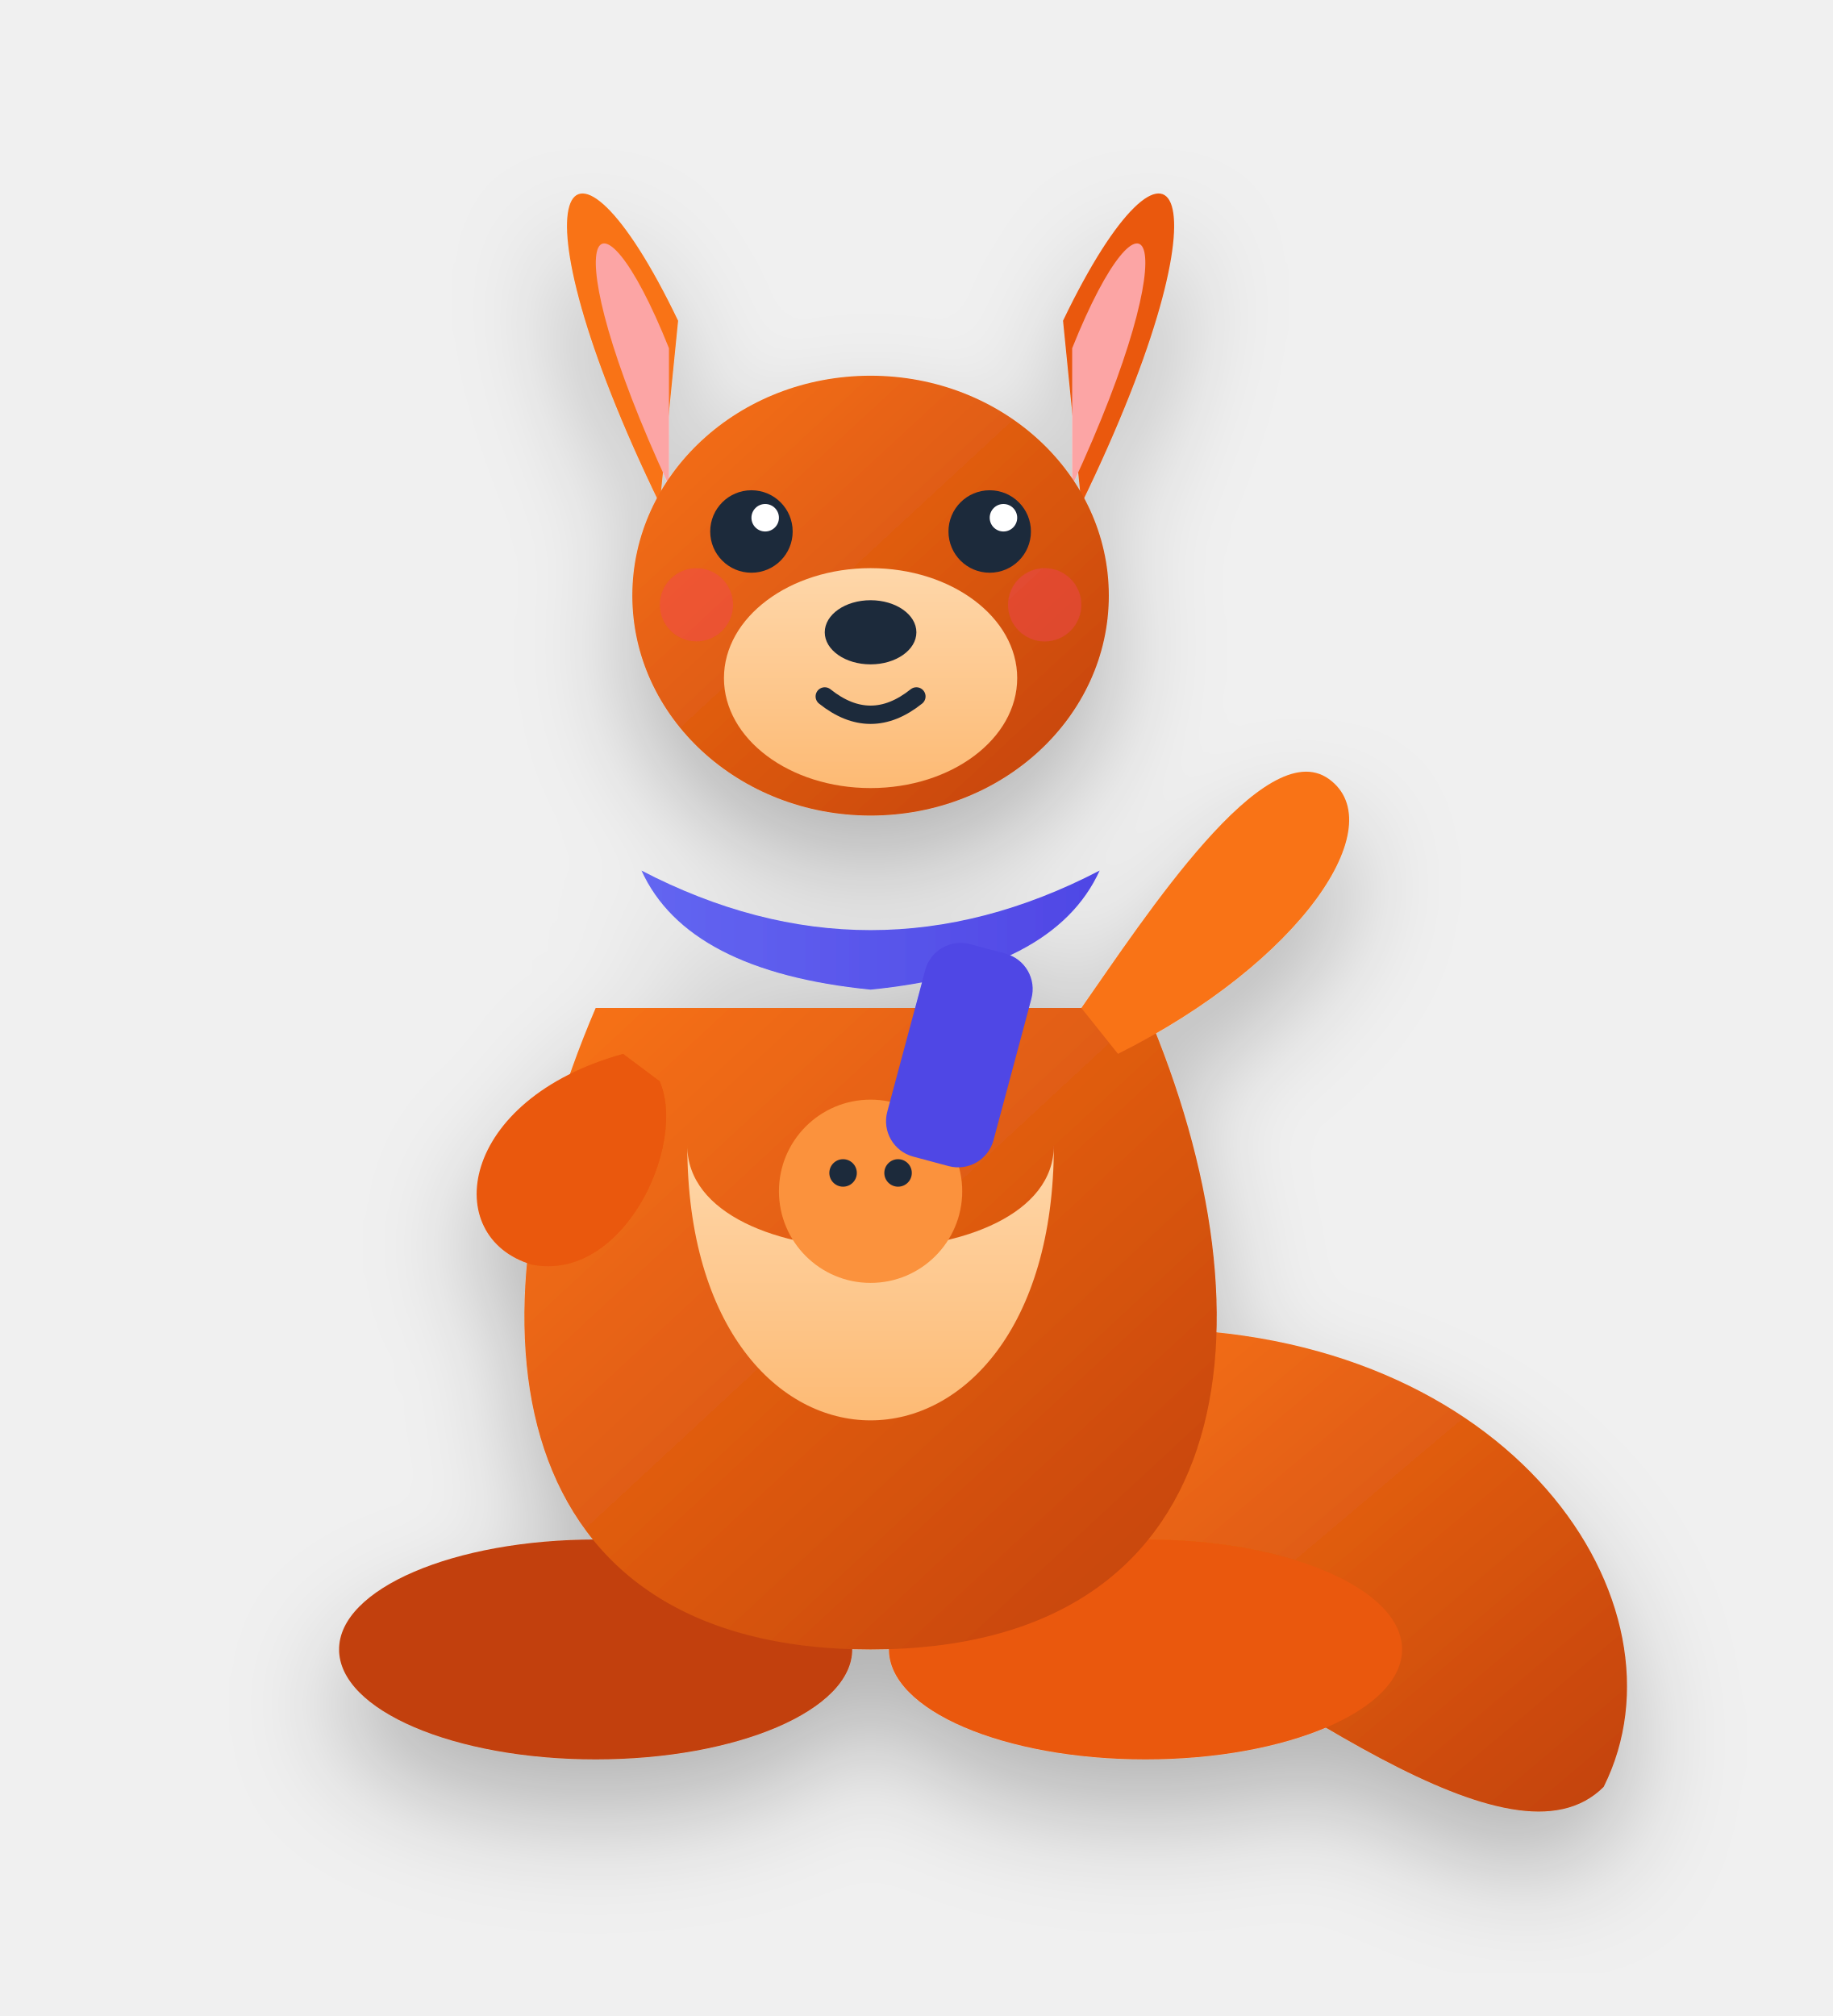
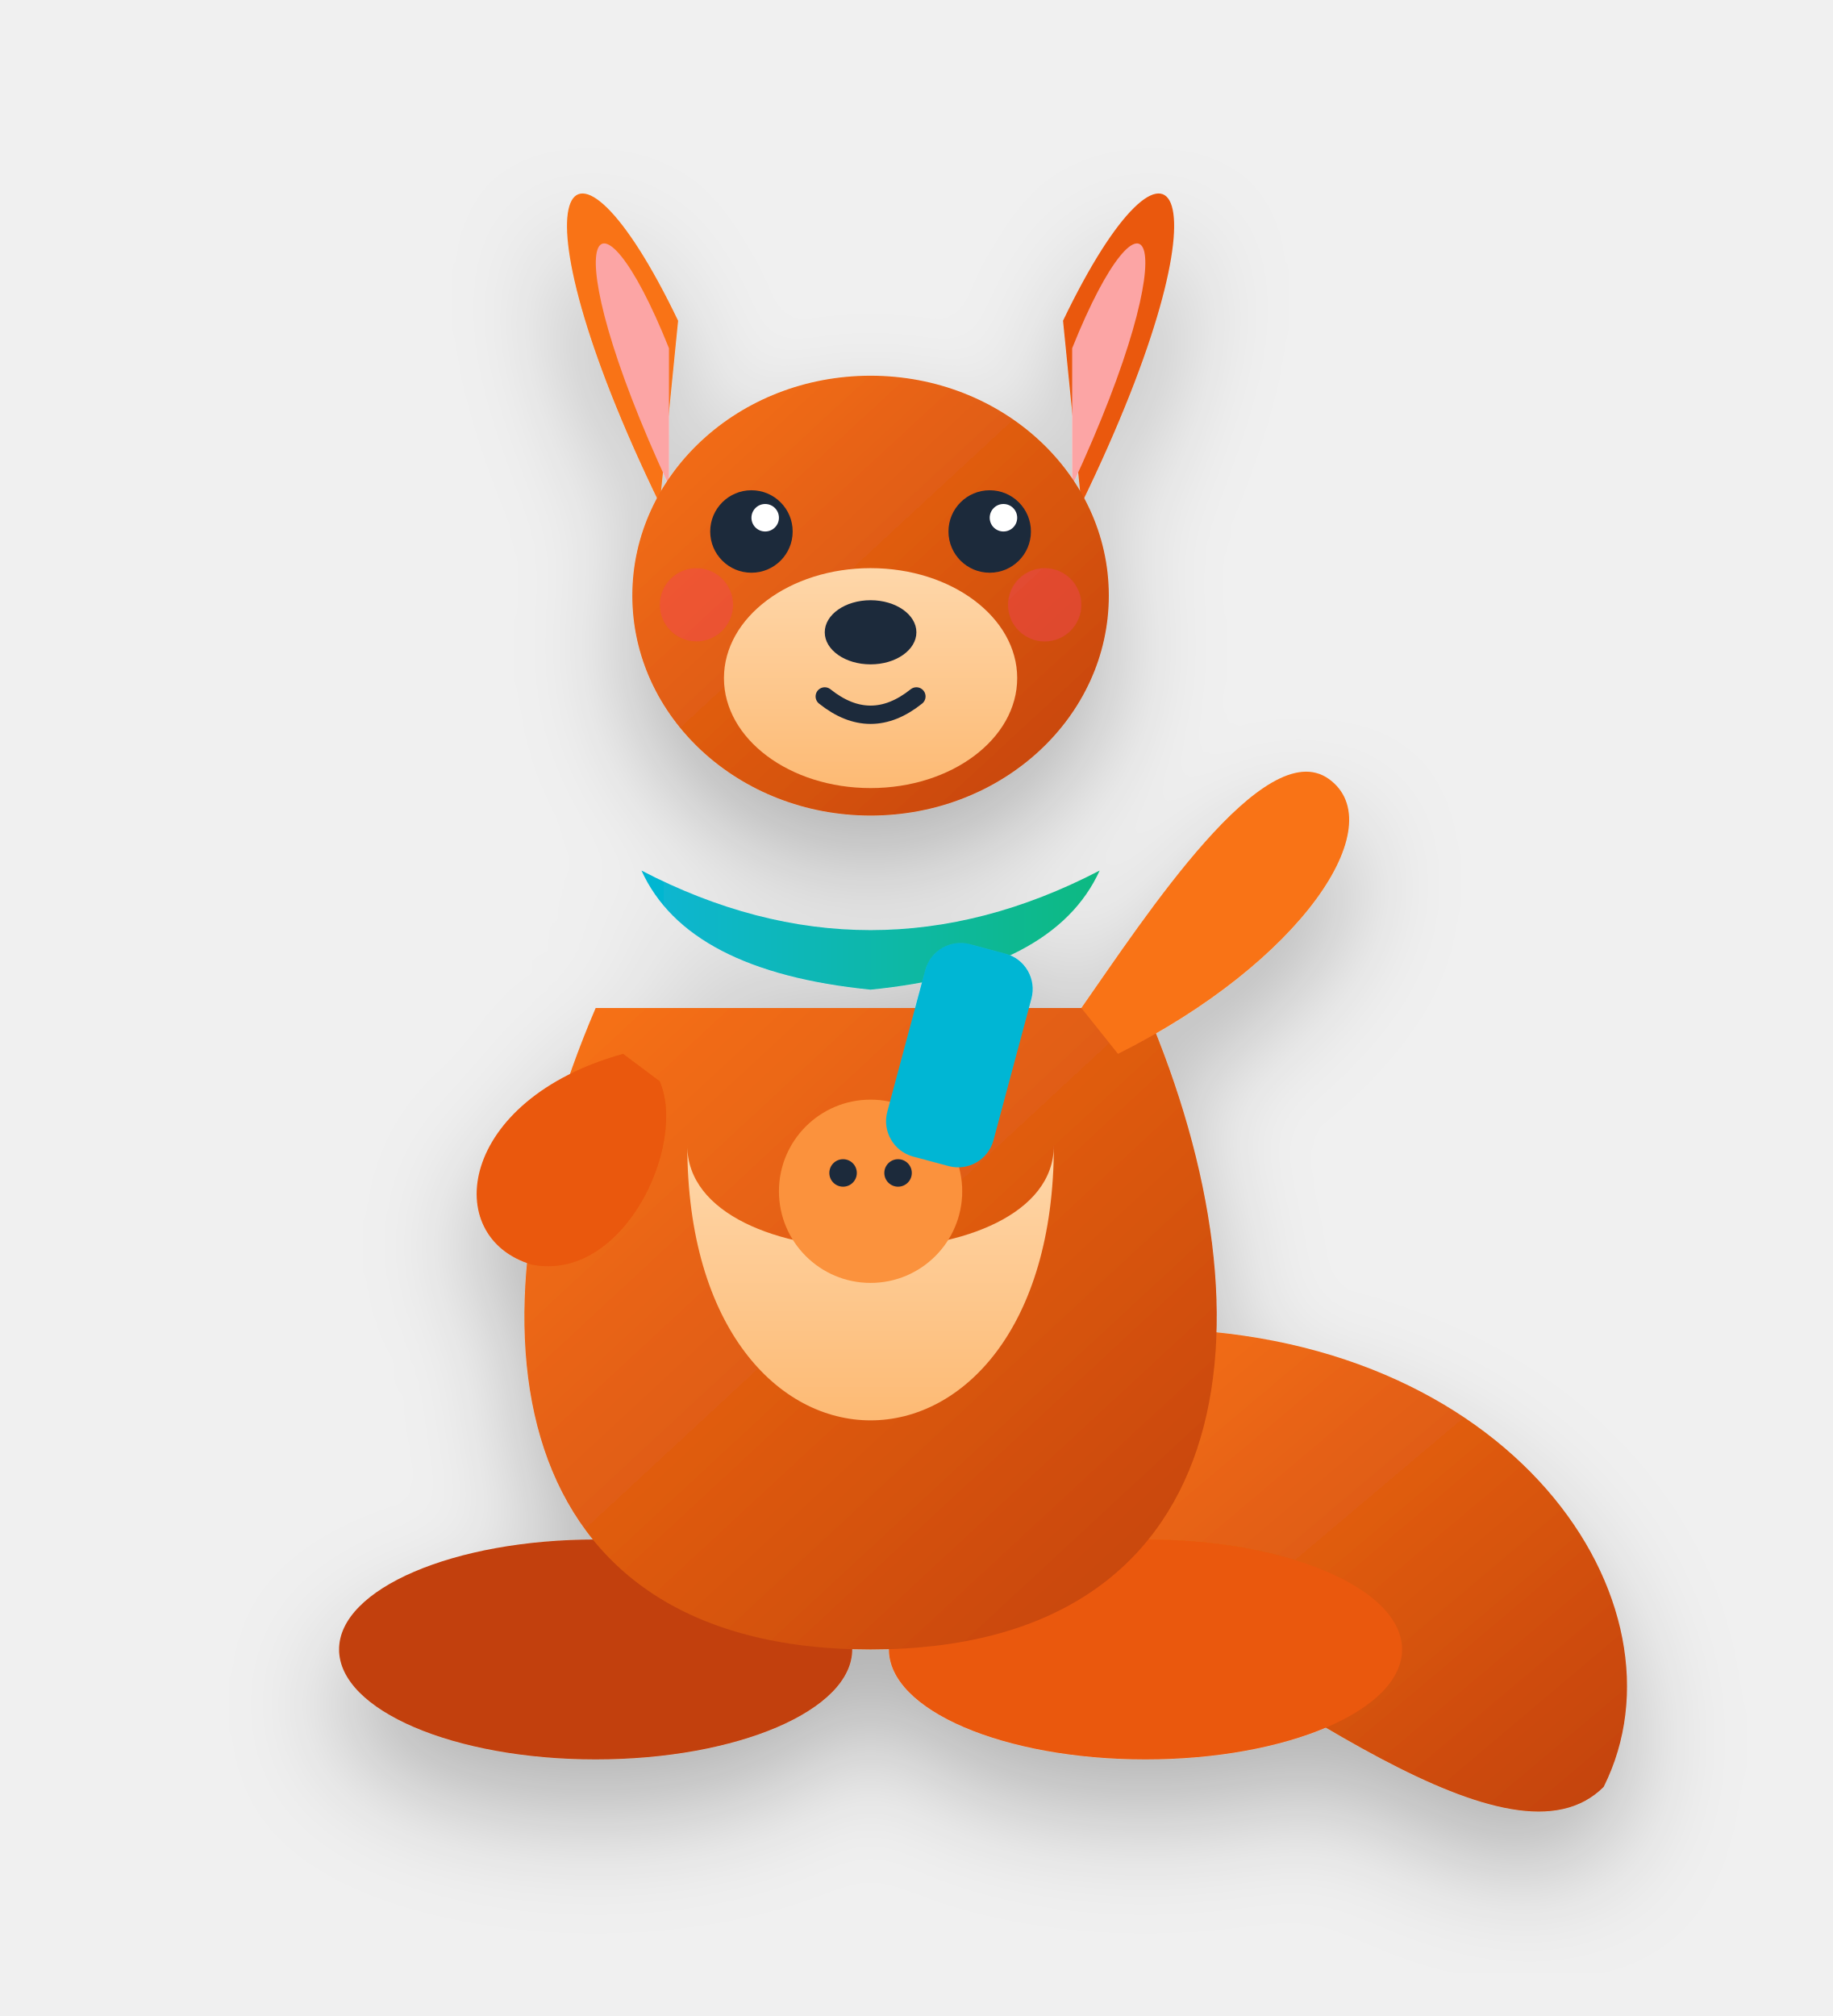
<svg xmlns="http://www.w3.org/2000/svg" viewBox="0 0 200 220" width="100%" height="100%">
  <defs>
    <linearGradient id="kangaGradient" x1="0%" y1="0%" x2="100%" y2="100%">
      <stop offset="0%" stop-color="#f97316" />
      <stop offset="100%" stop-color="#c2410c" />
    </linearGradient>
    <linearGradient id="bellyGradient" x1="0%" y1="0%" x2="0%" y2="100%">
      <stop offset="0%" stop-color="#fed7aa" />
      <stop offset="100%" stop-color="#fdba74" />
    </linearGradient>
    <linearGradient id="scarfGradient" x1="0%" y1="0%" x2="100%" y2="0%">
-       <stop offset="0%" stop-color="#6366f1" />
-       <stop offset="100%" stop-color="#4f46e5" />
+       <stop offset="0%" stop-color="#06b6d4" />
+       <stop offset="100%" stop-color="#10b981" />
    </linearGradient>
    <filter id="shadow" x="-10%" y="-10%" width="120%" height="120%">
      <feDropShadow dx="0" dy="6" stdDeviation="6" flood-opacity="0.25" />
    </filter>
  </defs>
  <g filter="url(#shadow)">
    <path d="M 125 145 C 165 145 185 175 175 195 C 165 205 140 185 115 170 Z" fill="url(#kangaGradient)" />
    <ellipse cx="65" cy="180" rx="28" ry="12" fill="#c2410c" />
    <ellipse cx="125" cy="180" rx="28" ry="12" fill="#ea580c" />
    <path d="M 65 110 C 50 145 55 180 95 180 C 135 180 140 145 125 110 Z" fill="url(#kangaGradient)" />
    <path d="M 75 125 C 75 165 115 165 115 125 C 115 140 75 140 75 125 Z" fill="url(#bellyGradient)" />
    <circle cx="95" cy="130" r="10" fill="#fb923c" />
    <circle cx="92" cy="128" r="1.5" fill="#1e293b" />
    <circle cx="98" cy="128" r="1.5" fill="#1e293b" />
    <path d="M 68 115 C 50 120 48 135 58 138 C 68 140 75 125 72 118 Z" fill="#ea580c" />
    <path d="M 122 115 C 142 105 152 90 145 85 C 138 80 125 100 118 110 Z" fill="#f97316" />
    <path d="M 70 95 Q 95 108 120 95 Q 115 106 95 108 Q 75 106 70 95 Z" fill="url(#scarfGradient)" />
-     <rect x="102" y="102" width="12" height="24" rx="4" fill="#4f46e5" transform="rotate(15 102 102)" />
+     <rect x="102" y="102" width="12" height="24" rx="4" fill="#06b6d4" transform="rotate(15 102 102)" />
    <path d="M 72 55 C 55 20 62 10 74 35 Z" fill="#f97316" />
    <path d="M 73 53 C 60 25 65 18 73 38 Z" fill="#fca5a5" />
    <path d="M 118 55 C 135 20 128 10 116 35 Z" fill="#ea580c" />
    <path d="M 117 53 C 130 25 125 18 117 38 Z" fill="#fca5a5" />
    <ellipse cx="95" cy="65" rx="26" ry="24" fill="url(#kangaGradient)" />
    <ellipse cx="95" cy="74" rx="16" ry="12" fill="url(#bellyGradient)" />
    <ellipse cx="95" cy="69" rx="5" ry="3.5" fill="#1e293b" />
    <circle cx="82" cy="58" r="4.5" fill="#1e293b" />
    <circle cx="108" cy="58" r="4.5" fill="#1e293b" />
    <circle cx="83.5" cy="56.5" r="1.5" fill="#ffffff" />
    <circle cx="109.5" cy="56.5" r="1.5" fill="#ffffff" />
    <circle cx="76" cy="66" r="4" fill="#f43f5e" opacity="0.4" />
    <circle cx="114" cy="66" r="4" fill="#f43f5e" opacity="0.4" />
    <path d="M 90 76 Q 95 80 100 76" stroke="#1e293b" stroke-width="2" fill="none" stroke-linecap="round" />
  </g>
</svg>
